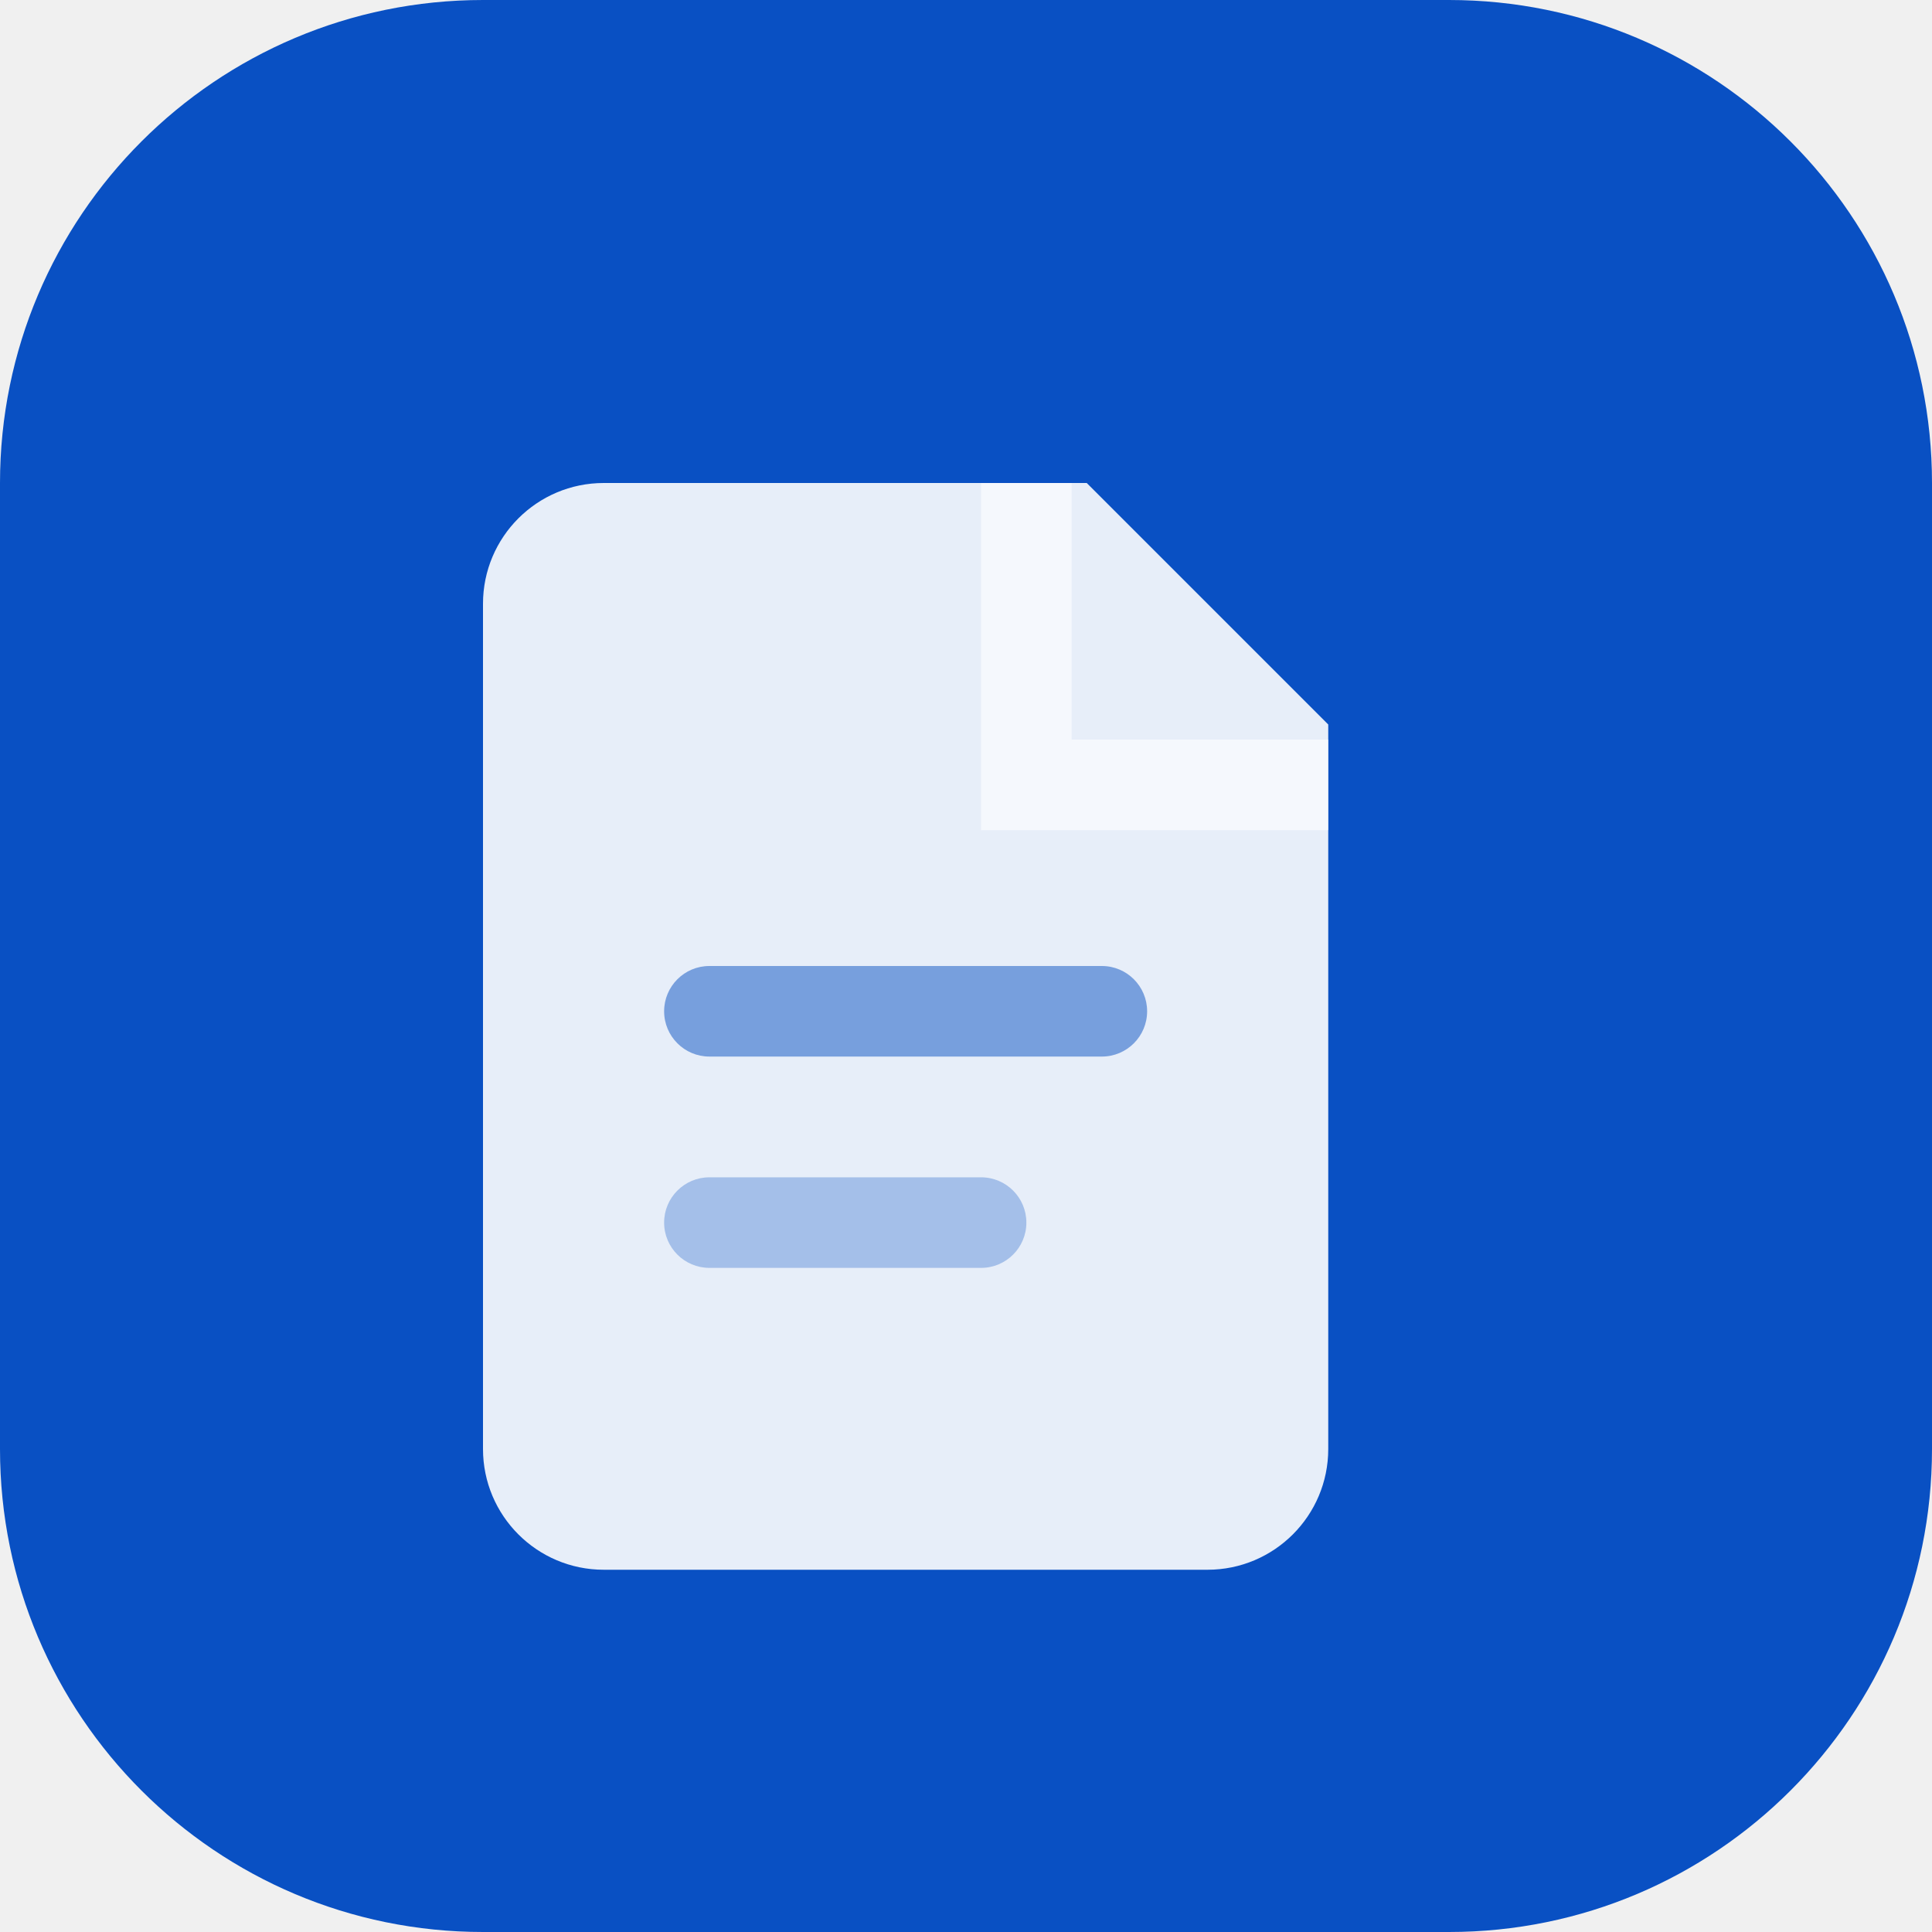
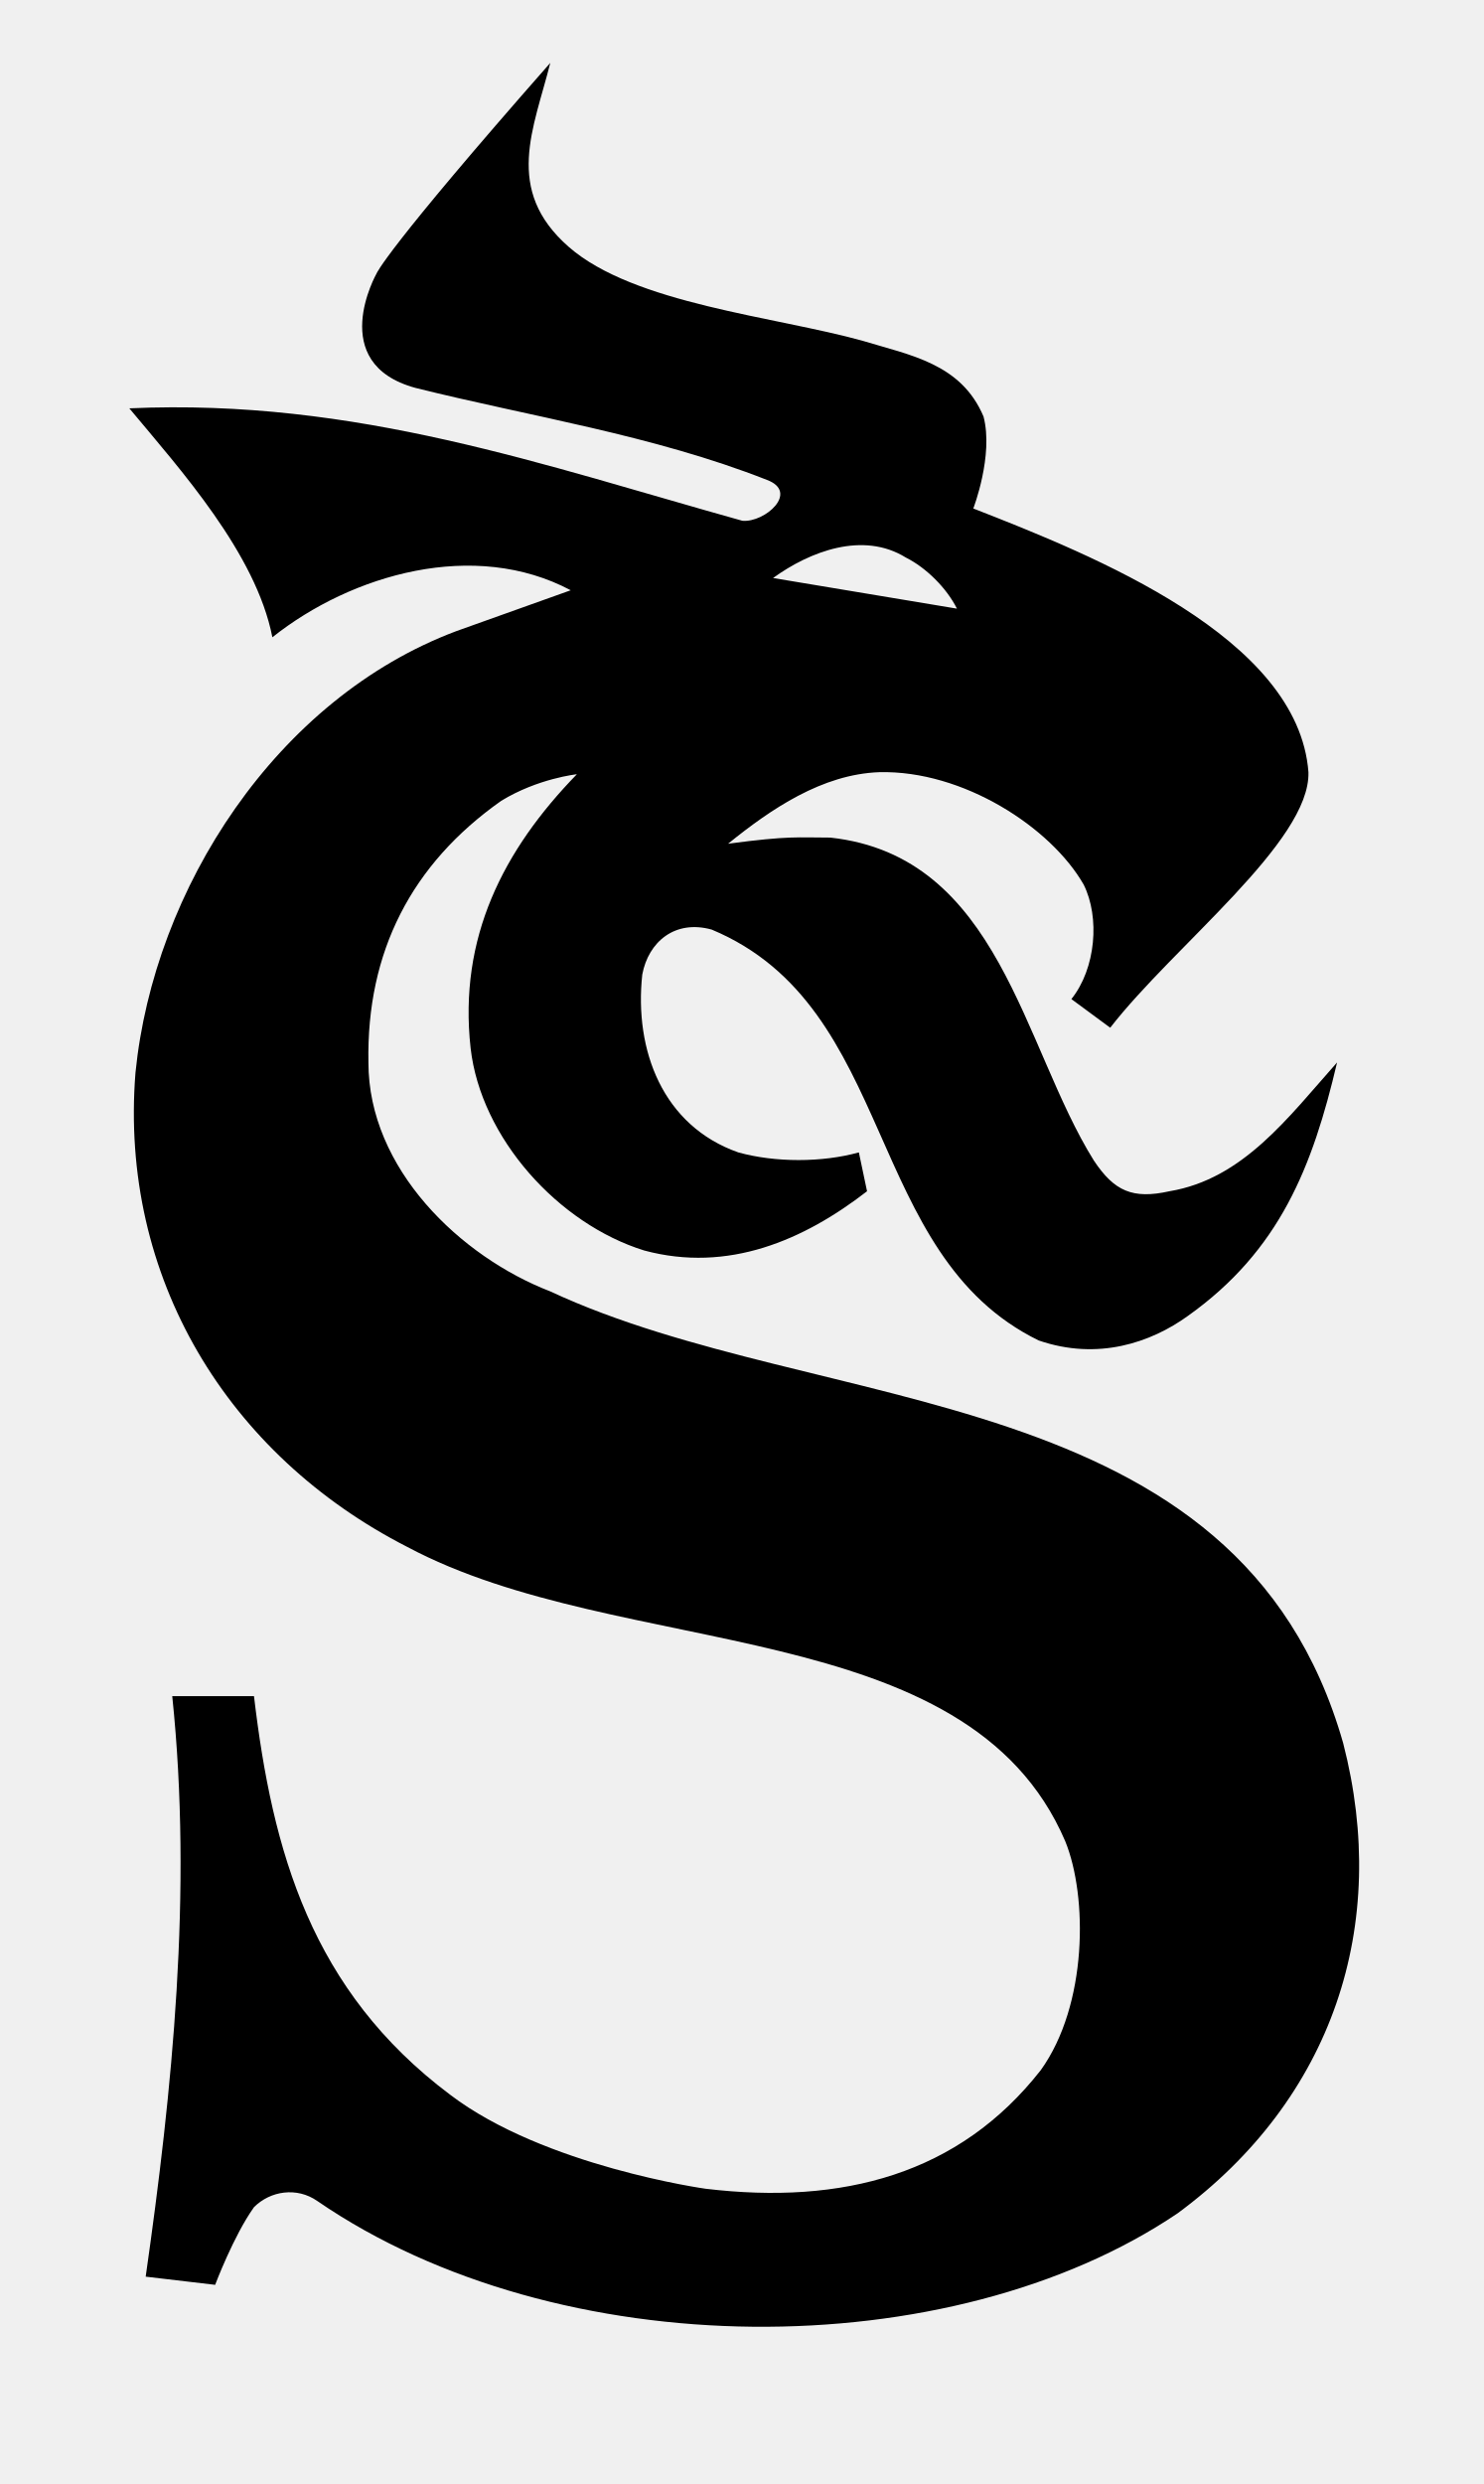
- <svg xmlns="http://www.w3.org/2000/svg" width="32" height="32" viewBox="0 0 32 32" fill="none">
-   <rect width="32" height="32" rx="8" fill="hsl(217, 91%, 40%)" />
-   <path d="M10 8h8l4 4v12a2 2 0 0 1-2 2H10a2 2 0 0 1-2-2V10a2 2 0 0 1 2-2z" fill="white" fill-opacity="0.9" />
-   <path d="M17 8v5h5" fill="none" stroke="white" stroke-opacity="0.6" stroke-width="1.5" />
-   <rect x="11" y="16" width="8" height="1.5" rx="0.75" fill="hsl(217, 91%, 40%)" fill-opacity="0.5" />
-   <rect x="11" y="19.5" width="6" height="1.5" rx="0.75" fill="hsl(217, 91%, 40%)" fill-opacity="0.3" />
+ <svg xmlns="http://www.w3.org/2000/svg" width="43" height="72" viewBox="0 0 43 72" fill="none">
+   <path fill="currentColor" d="M10.919 7.926C10.919 7.926 9.438 10.533 12.045 11.243C15.363 12.073 18.918 12.606 22.236 13.91C23.184 14.265 22.177 15.154 21.525 15.095C15.778 13.495 10.327 11.54 3.75 11.836C5.231 13.614 7.423 16.043 7.897 18.472C10.208 16.635 13.763 15.628 16.548 17.109L13.23 18.294C8.016 20.249 4.461 25.76 3.928 31.092C3.454 37.017 6.594 42.172 11.808 44.838C18.029 48.156 28.042 46.734 30.886 53.37C31.538 54.97 31.538 58.11 30.175 60.006C27.805 63.028 24.428 63.916 20.458 63.442C20.458 63.442 15.778 62.791 13.052 60.717C9.023 57.695 7.897 53.666 7.364 49.163H4.994C5.587 54.851 4.994 60.598 4.224 65.99L6.238 66.227C6.238 66.227 6.772 64.805 7.364 63.976C7.838 63.502 8.608 63.383 9.201 63.798C16.192 68.597 27.568 68.597 34.145 64.153C38.648 60.835 40.307 55.799 38.944 50.526C35.923 39.92 23.836 41.105 15.955 37.432C13.348 36.425 10.682 33.877 10.682 30.796C10.623 27.596 11.926 25.049 14.533 23.212C15.6 22.56 16.726 22.442 16.726 22.442C14.593 24.634 13.289 27.182 13.645 30.381C13.941 32.988 16.192 35.477 18.681 36.247C21.11 36.899 23.302 35.951 25.139 34.529L24.902 33.403C23.836 33.699 22.473 33.699 21.406 33.403C19.214 32.633 18.385 30.44 18.622 28.248C18.799 27.3 19.57 26.648 20.636 26.945C26.028 29.196 25.021 36.365 30.116 38.854C31.834 39.446 33.375 38.913 34.441 38.143C37.108 36.247 38.056 33.818 38.767 30.796C37.344 32.396 36.041 34.173 33.908 34.529C32.842 34.766 32.308 34.529 31.716 33.64C29.642 30.322 28.99 24.812 24.073 24.278C23.125 24.278 22.888 24.219 21.11 24.456C22.354 23.449 23.836 22.442 25.495 22.382C27.924 22.323 30.472 23.982 31.42 25.641C31.894 26.589 31.775 28.07 31.064 28.959L32.19 29.789C34.027 27.419 37.996 24.397 37.937 22.382C37.641 18.472 31.716 16.102 28.22 14.739C28.22 14.739 28.813 13.199 28.516 12.073C27.865 10.533 26.383 10.296 25.021 9.881C22.473 9.17 18.385 8.814 16.489 7.155C14.593 5.496 15.481 3.719 15.955 1.823C11.156 7.274 10.919 7.926 10.919 7.926ZM26.265 16.161C26.857 16.457 27.45 17.05 27.746 17.642L22.414 16.754C23.48 15.983 25.021 15.391 26.265 16.161Z" />
</svg>
